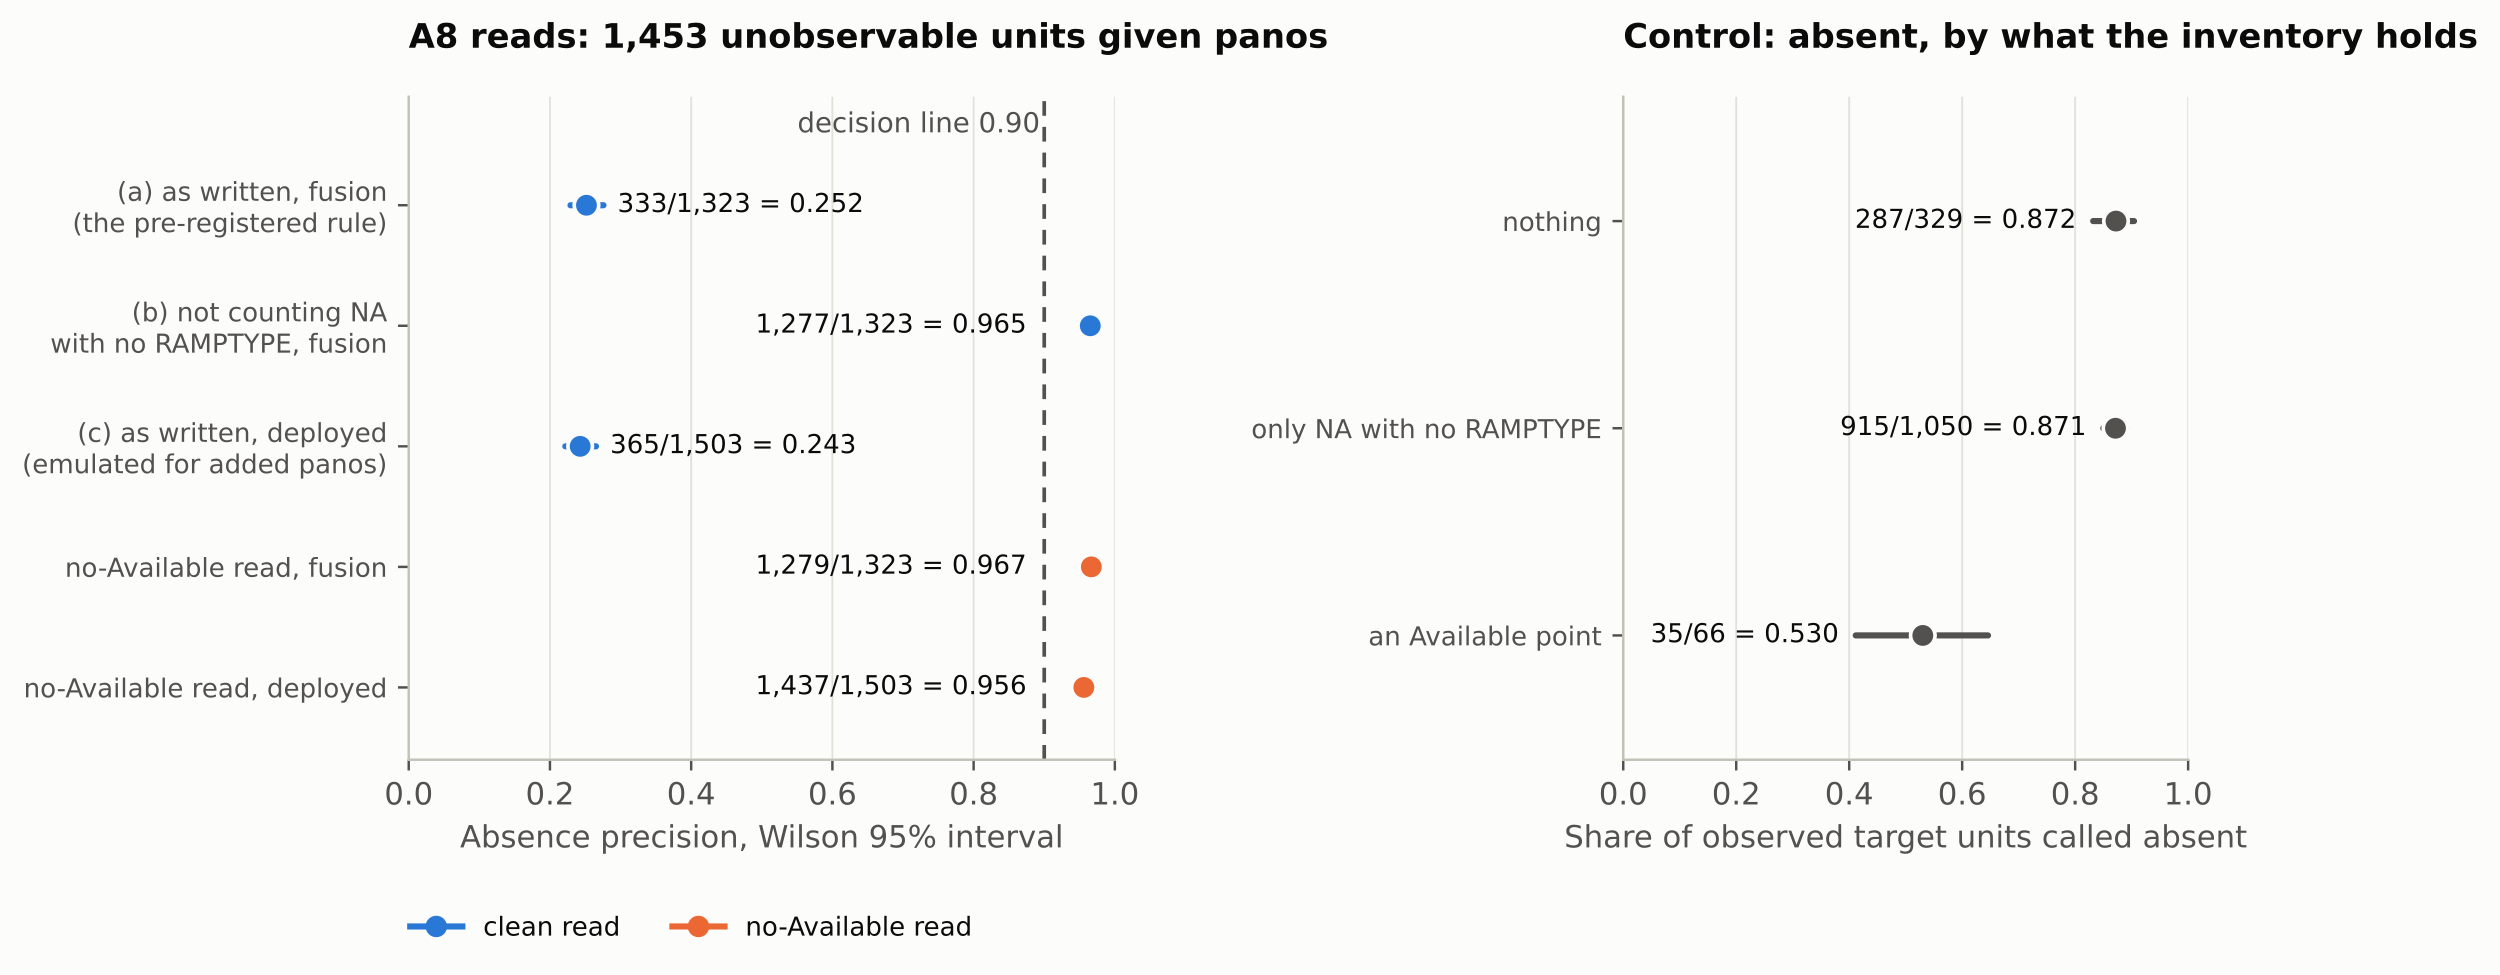
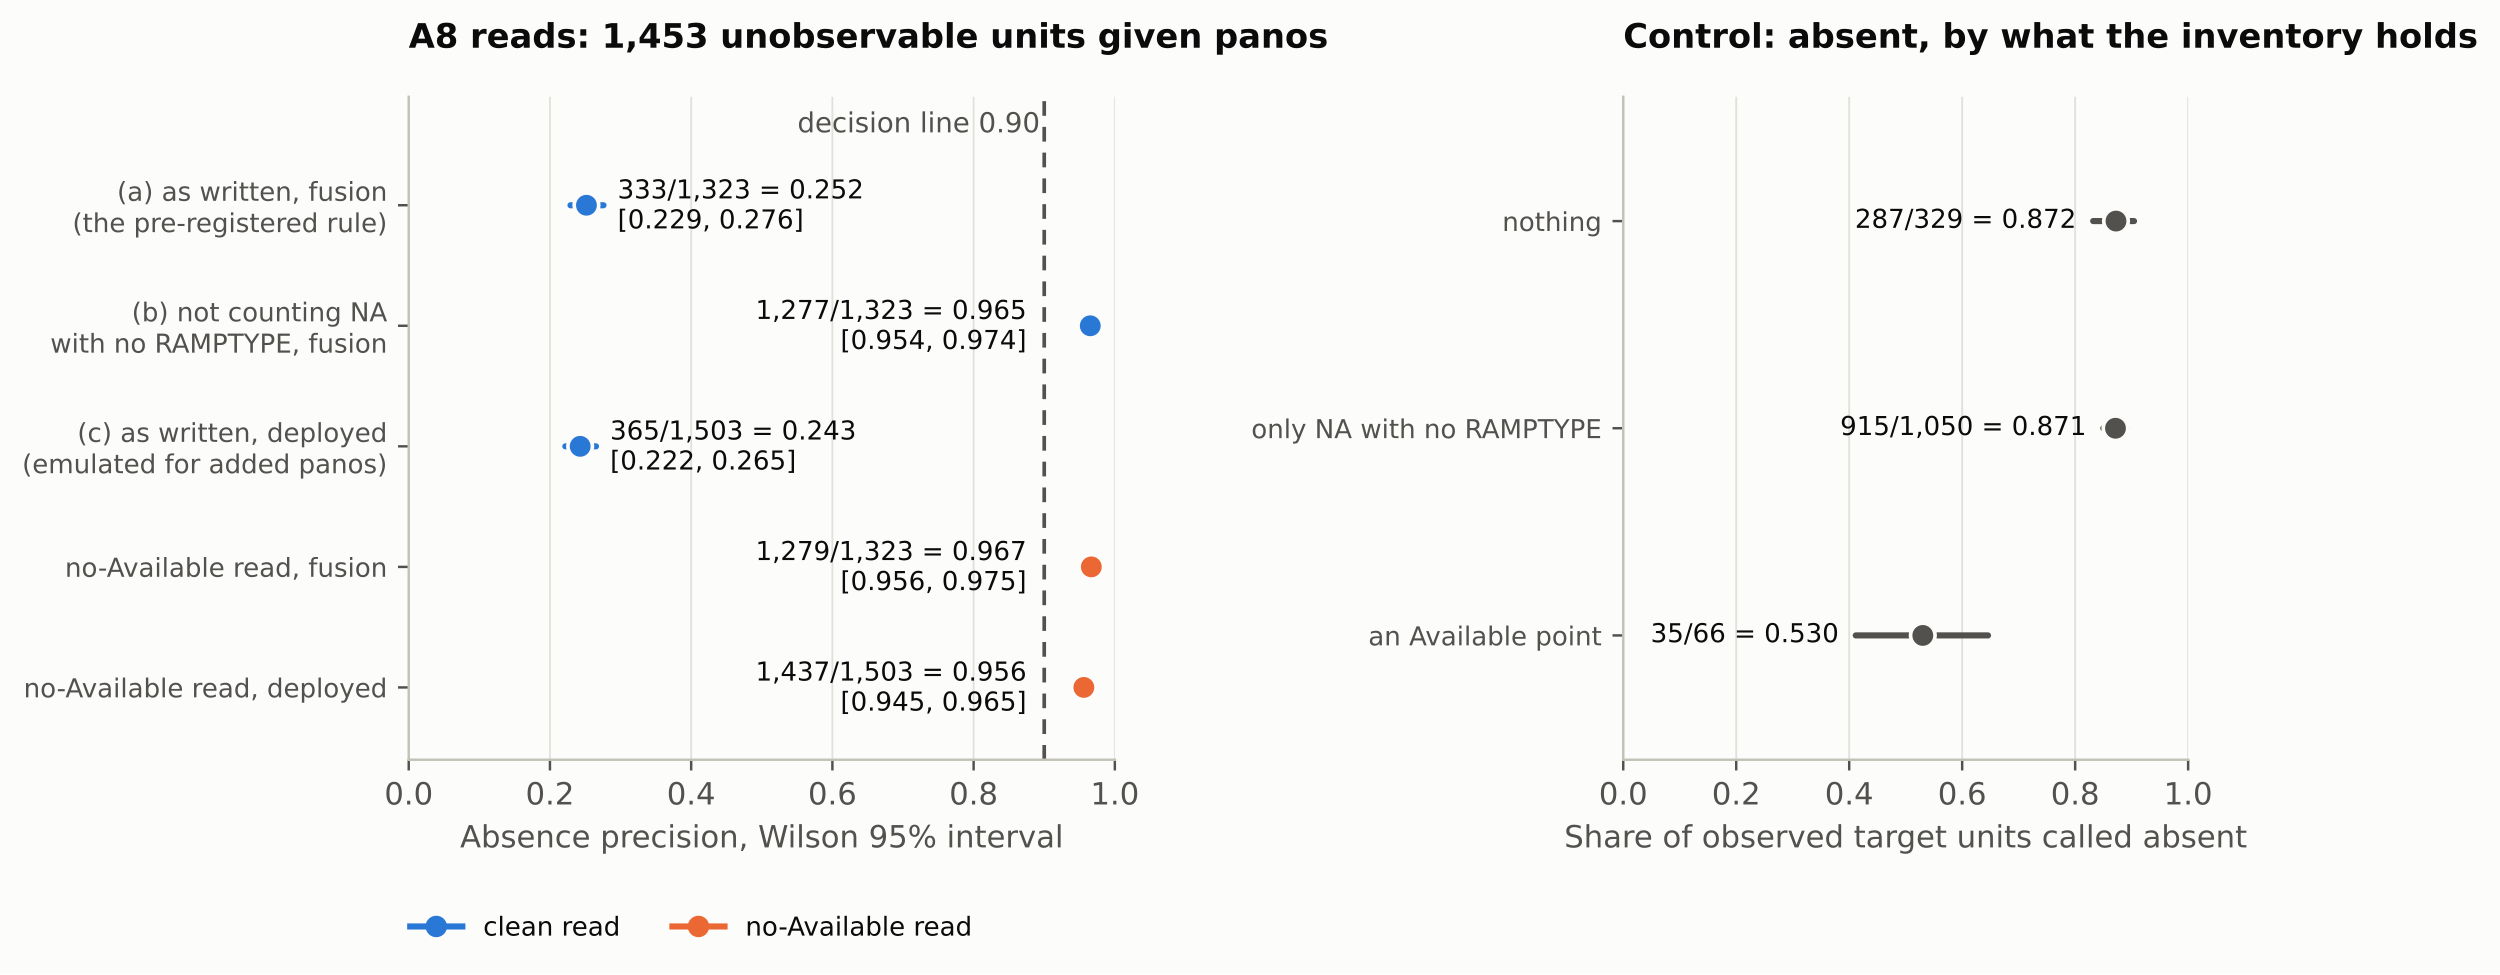
<svg xmlns="http://www.w3.org/2000/svg" xmlns:xlink="http://www.w3.org/1999/xlink" width="815.328pt" height="317.768pt" viewBox="0 0 815.328 317.768" version="1.1">
  <defs>
    <style type="text/css">*{stroke-linejoin: round; stroke-linecap: butt}</style>
  </defs>
  <g id="figure_1">
    <g id="patch_1">
      <path d="M 0 317.768  L 815.328 317.768  L 815.328 0  L 0 0  z " style="fill: #fcfcfb" />
    </g>
    <g id="axes_1">
      <g id="patch_2">
        <path d="M 133.298 247.774  L 363.584 247.774  L 363.584 31.558  L 133.298 31.558  z " style="fill: #fcfcfb" />
      </g>
      <g id="matplotlib.axis_1">
        <g id="xtick_1">
          <g id="line2d_1">
            <path d="M 133.298 247.774  L 133.298 31.558  " clip-path="url(#p62b07a997f)" style="fill: none; stroke: #e1e0d9; stroke-width: 0.6; stroke-linecap: square" />
          </g>
          <g id="line2d_2">
            <defs>
              <path id="m54918e7363" d="M 0 0  L 0 3.5  " style="stroke: #52514e; stroke-width: 0.8" />
            </defs>
            <g>
              <use xlink:href="#m54918e7363" x="133.298" y="247.774" style="fill: #52514e; stroke: #52514e; stroke-width: 0.8" />
            </g>
          </g>
          <g id="text_1">
            <text style="font-size: 10px; font-family: 'DejaVu Sans'; text-anchor: middle; fill: #52514e" x="133.298" y="262.372" transform="rotate(-0 133.2983 262.3719)">0.0</text>
          </g>
        </g>
        <g id="xtick_2">
          <g id="line2d_3">
            <path d="M 179.355 247.774  L 179.355 31.558  " clip-path="url(#p62b07a997f)" style="fill: none; stroke: #e1e0d9; stroke-width: 0.6; stroke-linecap: square" />
          </g>
          <g id="line2d_4">
            <g>
              <use xlink:href="#m54918e7363" x="179.355" y="247.774" style="fill: #52514e; stroke: #52514e; stroke-width: 0.8" />
            </g>
          </g>
          <g id="text_2">
            <text style="font-size: 10px; font-family: 'DejaVu Sans'; text-anchor: middle; fill: #52514e" x="179.355" y="262.372" transform="rotate(-0 179.3554 262.3719)">0.2</text>
          </g>
        </g>
        <g id="xtick_3">
          <g id="line2d_5">
            <path d="M 225.413 247.774  L 225.413 31.558  " clip-path="url(#p62b07a997f)" style="fill: none; stroke: #e1e0d9; stroke-width: 0.6; stroke-linecap: square" />
          </g>
          <g id="line2d_6">
            <g>
              <use xlink:href="#m54918e7363" x="225.413" y="247.774" style="fill: #52514e; stroke: #52514e; stroke-width: 0.8" />
            </g>
          </g>
          <g id="text_3">
            <text style="font-size: 10px; font-family: 'DejaVu Sans'; text-anchor: middle; fill: #52514e" x="225.413" y="262.372" transform="rotate(-0 225.4126 262.3719)">0.4</text>
          </g>
        </g>
        <g id="xtick_4">
          <g id="line2d_7">
            <path d="M 271.47 247.774  L 271.47 31.558  " clip-path="url(#p62b07a997f)" style="fill: none; stroke: #e1e0d9; stroke-width: 0.6; stroke-linecap: square" />
          </g>
          <g id="line2d_8">
            <g>
              <use xlink:href="#m54918e7363" x="271.47" y="247.774" style="fill: #52514e; stroke: #52514e; stroke-width: 0.8" />
            </g>
          </g>
          <g id="text_4">
            <text style="font-size: 10px; font-family: 'DejaVu Sans'; text-anchor: middle; fill: #52514e" x="271.47" y="262.372" transform="rotate(-0 271.4697 262.3719)">0.6</text>
          </g>
        </g>
        <g id="xtick_5">
          <g id="line2d_9">
            <path d="M 317.527 247.774  L 317.527 31.558  " clip-path="url(#p62b07a997f)" style="fill: none; stroke: #e1e0d9; stroke-width: 0.6; stroke-linecap: square" />
          </g>
          <g id="line2d_10">
            <g>
              <use xlink:href="#m54918e7363" x="317.527" y="247.774" style="fill: #52514e; stroke: #52514e; stroke-width: 0.8" />
            </g>
          </g>
          <g id="text_5">
            <text style="font-size: 10px; font-family: 'DejaVu Sans'; text-anchor: middle; fill: #52514e" x="317.527" y="262.372" transform="rotate(-0 317.5269 262.3719)">0.8</text>
          </g>
        </g>
        <g id="xtick_6">
          <g id="line2d_11">
            <path d="M 363.584 247.774  L 363.584 31.558  " clip-path="url(#p62b07a997f)" style="fill: none; stroke: #e1e0d9; stroke-width: 0.6; stroke-linecap: square" />
          </g>
          <g id="line2d_12">
            <g>
              <use xlink:href="#m54918e7363" x="363.584" y="247.774" style="fill: #52514e; stroke: #52514e; stroke-width: 0.8" />
            </g>
          </g>
          <g id="text_6">
            <text style="font-size: 10px; font-family: 'DejaVu Sans'; text-anchor: middle; fill: #52514e" x="363.584" y="262.372" transform="rotate(-0 363.584 262.3719)">1.0</text>
          </g>
        </g>
        <g id="text_7">
          <text style="font-size: 10px; font-family: 'DejaVu Sans'; text-anchor: middle; fill: #52514e" x="248.441" y="276.373" transform="rotate(-0 248.4411 276.3727)">Absence precision, Wilson 95% interval</text>
        </g>
      </g>
      <g id="matplotlib.axis_2">
        <g id="ytick_1">
          <g id="line2d_13">
            <defs>
              <path id="m5d422009ad" d="M 0 0  L -3.5 0  " style="stroke: #52514e; stroke-width: 0.8" />
            </defs>
            <g>
              <use xlink:href="#m5d422009ad" x="133.298" y="66.939" style="fill: #52514e; stroke: #52514e; stroke-width: 0.8" />
            </g>
          </g>
          <g id="text_8">
            <text style="font-size: 8.5px; font-family: 'DejaVu Sans'; fill: #52514e" transform="translate(38.16922 65.49267)">(a) as written, fusion</text>
            <text style="font-size: 8.5px; font-family: 'DejaVu Sans'; fill: #52514e" transform="translate(23.62227 75.69499)">(the pre-registered rule)</text>
          </g>
        </g>
        <g id="ytick_2">
          <g id="line2d_14">
            <g>
              <use xlink:href="#m5d422009ad" x="133.298" y="106.251" style="fill: #52514e; stroke: #52514e; stroke-width: 0.8" />
            </g>
          </g>
          <g id="text_9">
            <text style="font-size: 8.5px; font-family: 'DejaVu Sans'; fill: #52514e" transform="translate(42.94648 104.8047)">(b) not counting NA</text>
            <text style="font-size: 8.5px; font-family: 'DejaVu Sans'; fill: #52514e" transform="translate(16.40125 115.007)">with no RAMPTYPE, fusion</text>
          </g>
        </g>
        <g id="ytick_3">
          <g id="line2d_15">
            <g>
              <use xlink:href="#m5d422009ad" x="133.298" y="145.563" style="fill: #52514e; stroke: #52514e; stroke-width: 0.8" />
            </g>
          </g>
          <g id="text_10">
            <text style="font-size: 8.5px; font-family: 'DejaVu Sans'; fill: #52514e" transform="translate(25.21867 144.1167)">(c) as written, deployed</text>
            <text style="font-size: 8.5px; font-family: 'DejaVu Sans'; fill: #52514e" transform="translate(7.2 154.319)">(emulated for added panos)</text>
          </g>
        </g>
        <g id="ytick_4">
          <g id="line2d_16">
            <g>
              <use xlink:href="#m5d422009ad" x="133.298" y="184.875" style="fill: #52514e; stroke: #52514e; stroke-width: 0.8" />
            </g>
          </g>
          <g id="text_11">
            <text style="font-size: 8.5px; font-family: 'DejaVu Sans'; text-anchor: end; fill: #52514e" x="126.298" y="188.104" transform="rotate(-0 126.2983 188.1044)">no-Available read, fusion</text>
          </g>
        </g>
        <g id="ytick_5">
          <g id="line2d_17">
            <g>
              <use xlink:href="#m5d422009ad" x="133.298" y="224.187" style="fill: #52514e; stroke: #52514e; stroke-width: 0.8" />
            </g>
          </g>
          <g id="text_12">
            <text style="font-size: 8.5px; font-family: 'DejaVu Sans'; text-anchor: end; fill: #52514e" x="126.298" y="227.416" transform="rotate(-0 126.2983 227.4164)">no-Available read, deployed</text>
          </g>
        </g>
      </g>
      <g id="line2d_18">
        <path d="M 186.057 66.939  L 196.811 66.939  " clip-path="url(#p62b07a997f)" style="fill: none; stroke: #2a78d6; stroke-width: 2; stroke-linecap: round" />
      </g>
      <g id="line2d_19">
        <defs>
          <path id="md3de5340ca" d="M 0 4  C 1.061 4 2.078 3.579 2.828 2.828  C 3.579 2.078 4 1.061 4 0  C 4 -1.061 3.579 -2.078 2.828 -2.828  C 2.078 -3.579 1.061 -4 0 -4  C -1.061 -4 -2.078 -3.579 -2.828 -2.828  C -3.579 -2.078 -4 -1.061 -4 0  C -4 1.061 -3.579 2.078 -2.828 2.828  C -2.078 3.579 -1.061 4 0 4  z " style="stroke: #fcfcfb; stroke-width: 1.2" />
        </defs>
        <g clip-path="url(#p62b07a997f)">
          <use xlink:href="#md3de5340ca" x="191.261" y="66.939" style="fill: #2a78d6; stroke: #fcfcfb; stroke-width: 1.2" />
        </g>
      </g>
      <g id="line2d_20">
        <path d="M 352.968 106.251  L 357.551 106.251  " clip-path="url(#p62b07a997f)" style="fill: none; stroke: #2a78d6; stroke-width: 2; stroke-linecap: round" />
      </g>
      <g id="line2d_21">
        <g clip-path="url(#p62b07a997f)">
          <use xlink:href="#md3de5340ca" x="355.57" y="106.251" style="fill: #2a78d6; stroke: #fcfcfb; stroke-width: 1.2" />
        </g>
      </g>
      <g id="line2d_22">
        <path d="M 184.376 145.563  L 194.37 145.563  " clip-path="url(#p62b07a997f)" style="fill: none; stroke: #2a78d6; stroke-width: 2; stroke-linecap: round" />
      </g>
      <g id="line2d_23">
        <g clip-path="url(#p62b07a997f)">
          <use xlink:href="#md3de5340ca" x="189.212" y="145.563" style="fill: #2a78d6; stroke: #fcfcfb; stroke-width: 1.2" />
        </g>
      </g>
      <g id="line2d_24">
        <path d="M 353.359 184.875  L 357.85 184.875  " clip-path="url(#p62b07a997f)" style="fill: none; stroke: #eb6834; stroke-width: 2; stroke-linecap: round" />
      </g>
      <g id="line2d_25">
        <defs>
          <path id="m689054bac4" d="M 0 4  C 1.061 4 2.078 3.579 2.828 2.828  C 3.579 2.078 4 1.061 4 0  C 4 -1.061 3.579 -2.078 2.828 -2.828  C 2.078 -3.579 1.061 -4 0 -4  C -1.061 -4 -2.078 -3.579 -2.828 -2.828  C -3.579 -2.078 -4 -1.061 -4 0  C -4 1.061 -3.579 2.078 -2.828 2.828  C -2.078 3.579 -1.061 4 0 4  z " style="stroke: #fcfcfb; stroke-width: 1.2" />
        </defs>
        <g clip-path="url(#p62b07a997f)">
          <use xlink:href="#m689054bac4" x="355.915" y="184.875" style="fill: #eb6834; stroke: #fcfcfb; stroke-width: 1.2" />
        </g>
      </g>
      <g id="line2d_26">
        <path d="M 350.803 224.187  L 355.593 224.187  " clip-path="url(#p62b07a997f)" style="fill: none; stroke: #eb6834; stroke-width: 2; stroke-linecap: round" />
      </g>
      <g id="line2d_27">
        <g clip-path="url(#p62b07a997f)">
          <use xlink:href="#m689054bac4" x="353.474" y="224.187" style="fill: #eb6834; stroke: #fcfcfb; stroke-width: 1.2" />
        </g>
      </g>
      <g id="line2d_28">
        <path d="M 340.555 247.774  L 340.555 31.558  " clip-path="url(#p62b07a997f)" style="fill: none; stroke-dasharray: 4.8,3.6; stroke-dashoffset: 0; stroke: #52514e; stroke-width: 1.2" />
      </g>
      <g id="patch_3">
        <path d="M 133.298 247.774  L 133.298 31.558  " style="fill: none; stroke: #c3c2b7; stroke-width: 0.8; stroke-linejoin: miter; stroke-linecap: square" />
      </g>
      <g id="patch_4">
        <path d="M 133.298 247.774  L 363.584 247.774  " style="fill: none; stroke: #c3c2b7; stroke-width: 0.8; stroke-linejoin: miter; stroke-linecap: square" />
      </g>
      <g id="text_13">
-         <text style="font-size: 8.5px; font-family: 'DejaVu Sans'; text-anchor: start; fill: #0b0b0b" x="201.417" y="69.147" transform="rotate(-0 201.4168 69.14709)">333/1,323 = 0.252</text>
+         <text style="font-size: 8.5px; font-family: 'DejaVu Sans'; fill: #0b0b0b" transform="translate(201.4168 64.71182)">333/1,323 = 0.252</text>
+         <text style="font-size: 8.5px; font-family: 'DejaVu Sans'; fill: #0b0b0b" transform="translate(201.4168 74.49545)">[0.229, 0.276]</text>
      </g>
      <g id="text_14">
-         <text style="font-size: 8.5px; font-family: 'DejaVu Sans'; text-anchor: end; fill: #0b0b0b" x="334.798" y="108.459" transform="rotate(-0 334.7983 108.4591)">1,277/1,323 = 0.965</text>
+         <text style="font-size: 8.5px; font-family: 'DejaVu Sans'; fill: #0b0b0b" transform="translate(246.4076 104.0238)">1,277/1,323 = 0.965</text>
+         <text style="font-size: 8.5px; font-family: 'DejaVu Sans'; fill: #0b0b0b" transform="translate(274.095 113.8074)">[0.954, 0.974]</text>
      </g>
      <g id="text_15">
-         <text style="font-size: 8.5px; font-family: 'DejaVu Sans'; text-anchor: start; fill: #0b0b0b" x="198.976" y="147.771" transform="rotate(-0 198.9758 147.7711)">365/1,503 = 0.243</text>
+         <text style="font-size: 8.5px; font-family: 'DejaVu Sans'; fill: #0b0b0b" transform="translate(198.9758 143.3358)">365/1,503 = 0.243</text>
+         <text style="font-size: 8.5px; font-family: 'DejaVu Sans'; fill: #0b0b0b" transform="translate(198.9758 153.1194)">[0.222, 0.265]</text>
      </g>
      <g id="text_16">
-         <text style="font-size: 8.5px; font-family: 'DejaVu Sans'; text-anchor: end; fill: #0b0b0b" x="334.798" y="187.083" transform="rotate(-0 334.7983 187.0831)">1,279/1,323 = 0.967</text>
+         <text style="font-size: 8.5px; font-family: 'DejaVu Sans'; fill: #0b0b0b" transform="translate(246.4076 182.6478)">1,279/1,323 = 0.967</text>
+         <text style="font-size: 8.5px; font-family: 'DejaVu Sans'; fill: #0b0b0b" transform="translate(274.095 192.4314)">[0.956, 0.975]</text>
      </g>
      <g id="text_17">
-         <text style="font-size: 8.5px; font-family: 'DejaVu Sans'; text-anchor: end; fill: #0b0b0b" x="334.798" y="226.395" transform="rotate(-0 334.7983 226.3951)">1,437/1,503 = 0.956</text>
+         <text style="font-size: 8.5px; font-family: 'DejaVu Sans'; fill: #0b0b0b" transform="translate(246.4076 221.9598)">1,437/1,503 = 0.956</text>
+         <text style="font-size: 8.5px; font-family: 'DejaVu Sans'; fill: #0b0b0b" transform="translate(274.095 231.7434)">[0.945, 0.965]</text>
      </g>
      <g id="text_18">
        <text style="font-size: 9px; font-family: 'DejaVu Sans'; text-anchor: end; fill: #52514e" x="339.174" y="43.155" transform="rotate(-0 339.1737 43.15537)">decision line 0.90</text>
      </g>
      <g id="text_19">
        <text style="font-weight: 700; font-size: 11px; font-family: 'DejaVu Sans'; text-anchor: start; fill: #0b0b0b" x="133.298" y="15.558" transform="rotate(-0 133.2983 15.55828)">A8 reads: 1,453 unobservable units given panos</text>
      </g>
      <g id="legend_1">
        <g id="line2d_29">
          <path d="M 133.788 302.151  L 142.288 302.151  L 150.788 302.151  " style="fill: none; stroke: #2a78d6; stroke-width: 2; stroke-linecap: square" />
          <defs>
            <path id="ma002449c91" d="M 0 3  C 0.796 3 1.559 2.684 2.121 2.121  C 2.684 1.559 3 0.796 3 0  C 3 -0.796 2.684 -1.559 2.121 -2.121  C 1.559 -2.684 0.796 -3 0 -3  C -0.796 -3 -1.559 -2.684 -2.121 -2.121  C -2.684 -1.559 -3 -0.796 -3 0  C -3 0.796 -2.684 1.559 -2.121 2.121  C -1.559 2.684 -0.796 3 0 3  z " style="stroke: #2a78d6" />
          </defs>
          <g>
            <use xlink:href="#ma002449c91" x="142.288" y="302.151" style="fill: #2a78d6; stroke: #2a78d6" />
          </g>
        </g>
        <g id="text_20">
          <text style="font-size: 8.5px; font-family: 'DejaVu Sans'; text-anchor: start; fill: #0b0b0b" x="157.588" y="305.126" transform="rotate(-0 157.5879 305.1262)">clean read</text>
        </g>
        <g id="line2d_30">
          <path d="M 219.293 302.151  L 227.793 302.151  L 236.293 302.151  " style="fill: none; stroke: #eb6834; stroke-width: 2; stroke-linecap: square" />
          <defs>
            <path id="mc537b3b95a" d="M 0 3  C 0.796 3 1.559 2.684 2.121 2.121  C 2.684 1.559 3 0.796 3 0  C 3 -0.796 2.684 -1.559 2.121 -2.121  C 1.559 -2.684 0.796 -3 0 -3  C -0.796 -3 -1.559 -2.684 -2.121 -2.121  C -2.684 -1.559 -3 -0.796 -3 0  C -3 0.796 -2.684 1.559 -2.121 2.121  C -1.559 2.684 -0.796 3 0 3  z " style="stroke: #eb6834" />
          </defs>
          <g>
            <use xlink:href="#mc537b3b95a" x="227.793" y="302.151" style="fill: #eb6834; stroke: #eb6834" />
          </g>
        </g>
        <g id="text_21">
          <text style="font-size: 8.5px; font-family: 'DejaVu Sans'; text-anchor: start; fill: #0b0b0b" x="243.093" y="305.126" transform="rotate(-0 243.0926 305.1262)">no-Available read</text>
        </g>
      </g>
    </g>
    <g id="axes_2">
      <g id="patch_5">
        <path d="M 529.39 247.774  L 713.618 247.774  L 713.618 31.558  L 529.39 31.558  z " style="fill: #fcfcfb" />
      </g>
      <g id="matplotlib.axis_3">
        <g id="xtick_7">
          <g id="line2d_31">
            <path d="M 529.39 247.774  L 529.39 31.558  " clip-path="url(#p15340b468f)" style="fill: none; stroke: #e1e0d9; stroke-width: 0.6; stroke-linecap: square" />
          </g>
          <g id="line2d_32">
            <g>
              <use xlink:href="#m54918e7363" x="529.39" y="247.774" style="fill: #52514e; stroke: #52514e; stroke-width: 0.8" />
            </g>
          </g>
          <g id="text_22">
            <text style="font-size: 10px; font-family: 'DejaVu Sans'; text-anchor: middle; fill: #52514e" x="529.39" y="262.372" transform="rotate(-0 529.3897 262.3719)">0.0</text>
          </g>
        </g>
        <g id="xtick_8">
          <g id="line2d_33">
            <path d="M 566.235 247.774  L 566.235 31.558  " clip-path="url(#p15340b468f)" style="fill: none; stroke: #e1e0d9; stroke-width: 0.6; stroke-linecap: square" />
          </g>
          <g id="line2d_34">
            <g>
              <use xlink:href="#m54918e7363" x="566.235" y="247.774" style="fill: #52514e; stroke: #52514e; stroke-width: 0.8" />
            </g>
          </g>
          <g id="text_23">
            <text style="font-size: 10px; font-family: 'DejaVu Sans'; text-anchor: middle; fill: #52514e" x="566.235" y="262.372" transform="rotate(-0 566.2354 262.3719)">0.2</text>
          </g>
        </g>
        <g id="xtick_9">
          <g id="line2d_35">
            <path d="M 603.081 247.774  L 603.081 31.558  " clip-path="url(#p15340b468f)" style="fill: none; stroke: #e1e0d9; stroke-width: 0.6; stroke-linecap: square" />
          </g>
          <g id="line2d_36">
            <g>
              <use xlink:href="#m54918e7363" x="603.081" y="247.774" style="fill: #52514e; stroke: #52514e; stroke-width: 0.8" />
            </g>
          </g>
          <g id="text_24">
            <text style="font-size: 10px; font-family: 'DejaVu Sans'; text-anchor: middle; fill: #52514e" x="603.081" y="262.372" transform="rotate(-0 603.0811 262.3719)">0.4</text>
          </g>
        </g>
        <g id="xtick_10">
          <g id="line2d_37">
            <path d="M 639.927 247.774  L 639.927 31.558  " clip-path="url(#p15340b468f)" style="fill: none; stroke: #e1e0d9; stroke-width: 0.6; stroke-linecap: square" />
          </g>
          <g id="line2d_38">
            <g>
              <use xlink:href="#m54918e7363" x="639.927" y="247.774" style="fill: #52514e; stroke: #52514e; stroke-width: 0.8" />
            </g>
          </g>
          <g id="text_25">
            <text style="font-size: 10px; font-family: 'DejaVu Sans'; text-anchor: middle; fill: #52514e" x="639.927" y="262.372" transform="rotate(-0 639.9269 262.3719)">0.6</text>
          </g>
        </g>
        <g id="xtick_11">
          <g id="line2d_39">
            <path d="M 676.773 247.774  L 676.773 31.558  " clip-path="url(#p15340b468f)" style="fill: none; stroke: #e1e0d9; stroke-width: 0.6; stroke-linecap: square" />
          </g>
          <g id="line2d_40">
            <g>
              <use xlink:href="#m54918e7363" x="676.773" y="247.774" style="fill: #52514e; stroke: #52514e; stroke-width: 0.8" />
            </g>
          </g>
          <g id="text_26">
            <text style="font-size: 10px; font-family: 'DejaVu Sans'; text-anchor: middle; fill: #52514e" x="676.773" y="262.372" transform="rotate(-0 676.7726 262.3719)">0.8</text>
          </g>
        </g>
        <g id="xtick_12">
          <g id="line2d_41">
            <path d="M 713.618 247.774  L 713.618 31.558  " clip-path="url(#p15340b468f)" style="fill: none; stroke: #e1e0d9; stroke-width: 0.6; stroke-linecap: square" />
          </g>
          <g id="line2d_42">
            <g>
              <use xlink:href="#m54918e7363" x="713.618" y="247.774" style="fill: #52514e; stroke: #52514e; stroke-width: 0.8" />
            </g>
          </g>
          <g id="text_27">
            <text style="font-size: 10px; font-family: 'DejaVu Sans'; text-anchor: middle; fill: #52514e" x="713.618" y="262.372" transform="rotate(-0 713.6183 262.3719)">1.0</text>
          </g>
        </g>
        <g id="text_28">
          <text style="font-size: 10px; font-family: 'DejaVu Sans'; text-anchor: middle; fill: #52514e" x="621.504" y="276.373" transform="rotate(-0 621.504 276.3727)">Share of observed target units called absent</text>
        </g>
      </g>
      <g id="matplotlib.axis_4">
        <g id="ytick_6">
          <g id="line2d_43">
            <g>
              <use xlink:href="#m5d422009ad" x="529.39" y="72.099" style="fill: #52514e; stroke: #52514e; stroke-width: 0.8" />
            </g>
          </g>
          <g id="text_29">
            <text style="font-size: 8.5px; font-family: 'DejaVu Sans'; text-anchor: end; fill: #52514e" x="522.39" y="75.328" transform="rotate(-0 522.3897 75.32812)">nothing</text>
          </g>
        </g>
        <g id="ytick_7">
          <g id="line2d_44">
            <g>
              <use xlink:href="#m5d422009ad" x="529.39" y="139.666" style="fill: #52514e; stroke: #52514e; stroke-width: 0.8" />
            </g>
          </g>
          <g id="text_30">
            <text style="font-size: 8.5px; font-family: 'DejaVu Sans'; text-anchor: end; fill: #52514e" x="522.39" y="142.896" transform="rotate(-0 522.3897 142.8956)">only NA with no RAMPTYPE</text>
          </g>
        </g>
        <g id="ytick_8">
          <g id="line2d_45">
            <g>
              <use xlink:href="#m5d422009ad" x="529.39" y="207.234" style="fill: #52514e; stroke: #52514e; stroke-width: 0.8" />
            </g>
          </g>
          <g id="text_31">
            <text style="font-size: 8.5px; font-family: 'DejaVu Sans'; text-anchor: end; fill: #52514e" x="522.39" y="210.463" transform="rotate(-0 522.3897 210.4631)">an Available point</text>
          </g>
        </g>
      </g>
      <g id="line2d_46">
        <path d="M 682.649 72.099  L 695.969 72.099  " clip-path="url(#p15340b468f)" style="fill: none; stroke: #52514e; stroke-width: 2; stroke-linecap: round" />
      </g>
      <g id="line2d_47">
        <defs>
          <path id="mf52d13d549" d="M 0 4  C 1.061 4 2.078 3.579 2.828 2.828  C 3.579 2.078 4 1.061 4 0  C 4 -1.061 3.579 -2.078 2.828 -2.828  C 2.078 -3.579 1.061 -4 0 -4  C -1.061 -4 -2.078 -3.579 -2.828 -2.828  C -3.579 -2.078 -4 -1.061 -4 0  C -4 1.061 -3.579 2.078 -2.828 2.828  C -2.078 3.579 -1.061 4 0 4  z " style="stroke: #fcfcfb; stroke-width: 1.2" />
        </defs>
        <g clip-path="url(#p15340b468f)">
          <use xlink:href="#mf52d13d549" x="690.092" y="72.099" style="fill: #52514e; stroke: #fcfcfb; stroke-width: 1.2" />
        </g>
      </g>
      <g id="line2d_48">
        <path d="M 685.947 139.666  L 693.408 139.666  " clip-path="url(#p15340b468f)" style="fill: none; stroke: #52514e; stroke-width: 2; stroke-linecap: round" />
      </g>
      <g id="line2d_49">
        <g clip-path="url(#p15340b468f)">
          <use xlink:href="#mf52d13d549" x="689.926" y="139.666" style="fill: #52514e; stroke: #fcfcfb; stroke-width: 1.2" />
        </g>
      </g>
      <g id="line2d_50">
        <path d="M 605.218 207.234  L 648.346 207.234  " clip-path="url(#p15340b468f)" style="fill: none; stroke: #52514e; stroke-width: 2; stroke-linecap: round" />
      </g>
      <g id="line2d_51">
        <g clip-path="url(#p15340b468f)">
          <use xlink:href="#mf52d13d549" x="627.086" y="207.234" style="fill: #52514e; stroke: #fcfcfb; stroke-width: 1.2" />
        </g>
      </g>
      <g id="patch_6">
        <path d="M 529.39 247.774  L 529.39 31.558  " style="fill: none; stroke: #c3c2b7; stroke-width: 0.8; stroke-linejoin: miter; stroke-linecap: square" />
      </g>
      <g id="patch_7">
        <path d="M 529.39 247.774  L 713.618 247.774  " style="fill: none; stroke: #c3c2b7; stroke-width: 0.8; stroke-linejoin: miter; stroke-linecap: square" />
      </g>
      <g id="text_32">
        <text style="font-size: 8.5px; font-family: 'DejaVu Sans'; text-anchor: end; fill: #0b0b0b" x="677.123" y="74.307" transform="rotate(-0 677.1226 74.30679)">287/329 = 0.872</text>
      </g>
      <g id="text_33">
        <text style="font-size: 8.5px; font-family: 'DejaVu Sans'; text-anchor: end; fill: #0b0b0b" x="680.42" y="141.874" transform="rotate(-0 680.4203 141.8743)">915/1,050 = 0.871</text>
      </g>
      <g id="text_34">
        <text style="font-size: 8.5px; font-family: 'DejaVu Sans'; text-anchor: end; fill: #0b0b0b" x="599.691" y="209.442" transform="rotate(-0 599.6913 209.4418)">35/66 = 0.530</text>
      </g>
      <g id="text_35">
        <text style="font-weight: 700; font-size: 11px; font-family: 'DejaVu Sans'; text-anchor: start; fill: #0b0b0b" x="529.39" y="15.558" transform="rotate(-0 529.3897 15.55828)">Control: absent, by what the inventory holds</text>
      </g>
    </g>
  </g>
  <defs>
    <clipPath id="p62b07a997f">
      <rect x="133.298" y="31.558" width="230.286" height="216.216" />
    </clipPath>
    <clipPath id="p15340b468f">
      <rect x="529.39" y="31.558" width="184.229" height="216.216" />
    </clipPath>
  </defs>
</svg>
